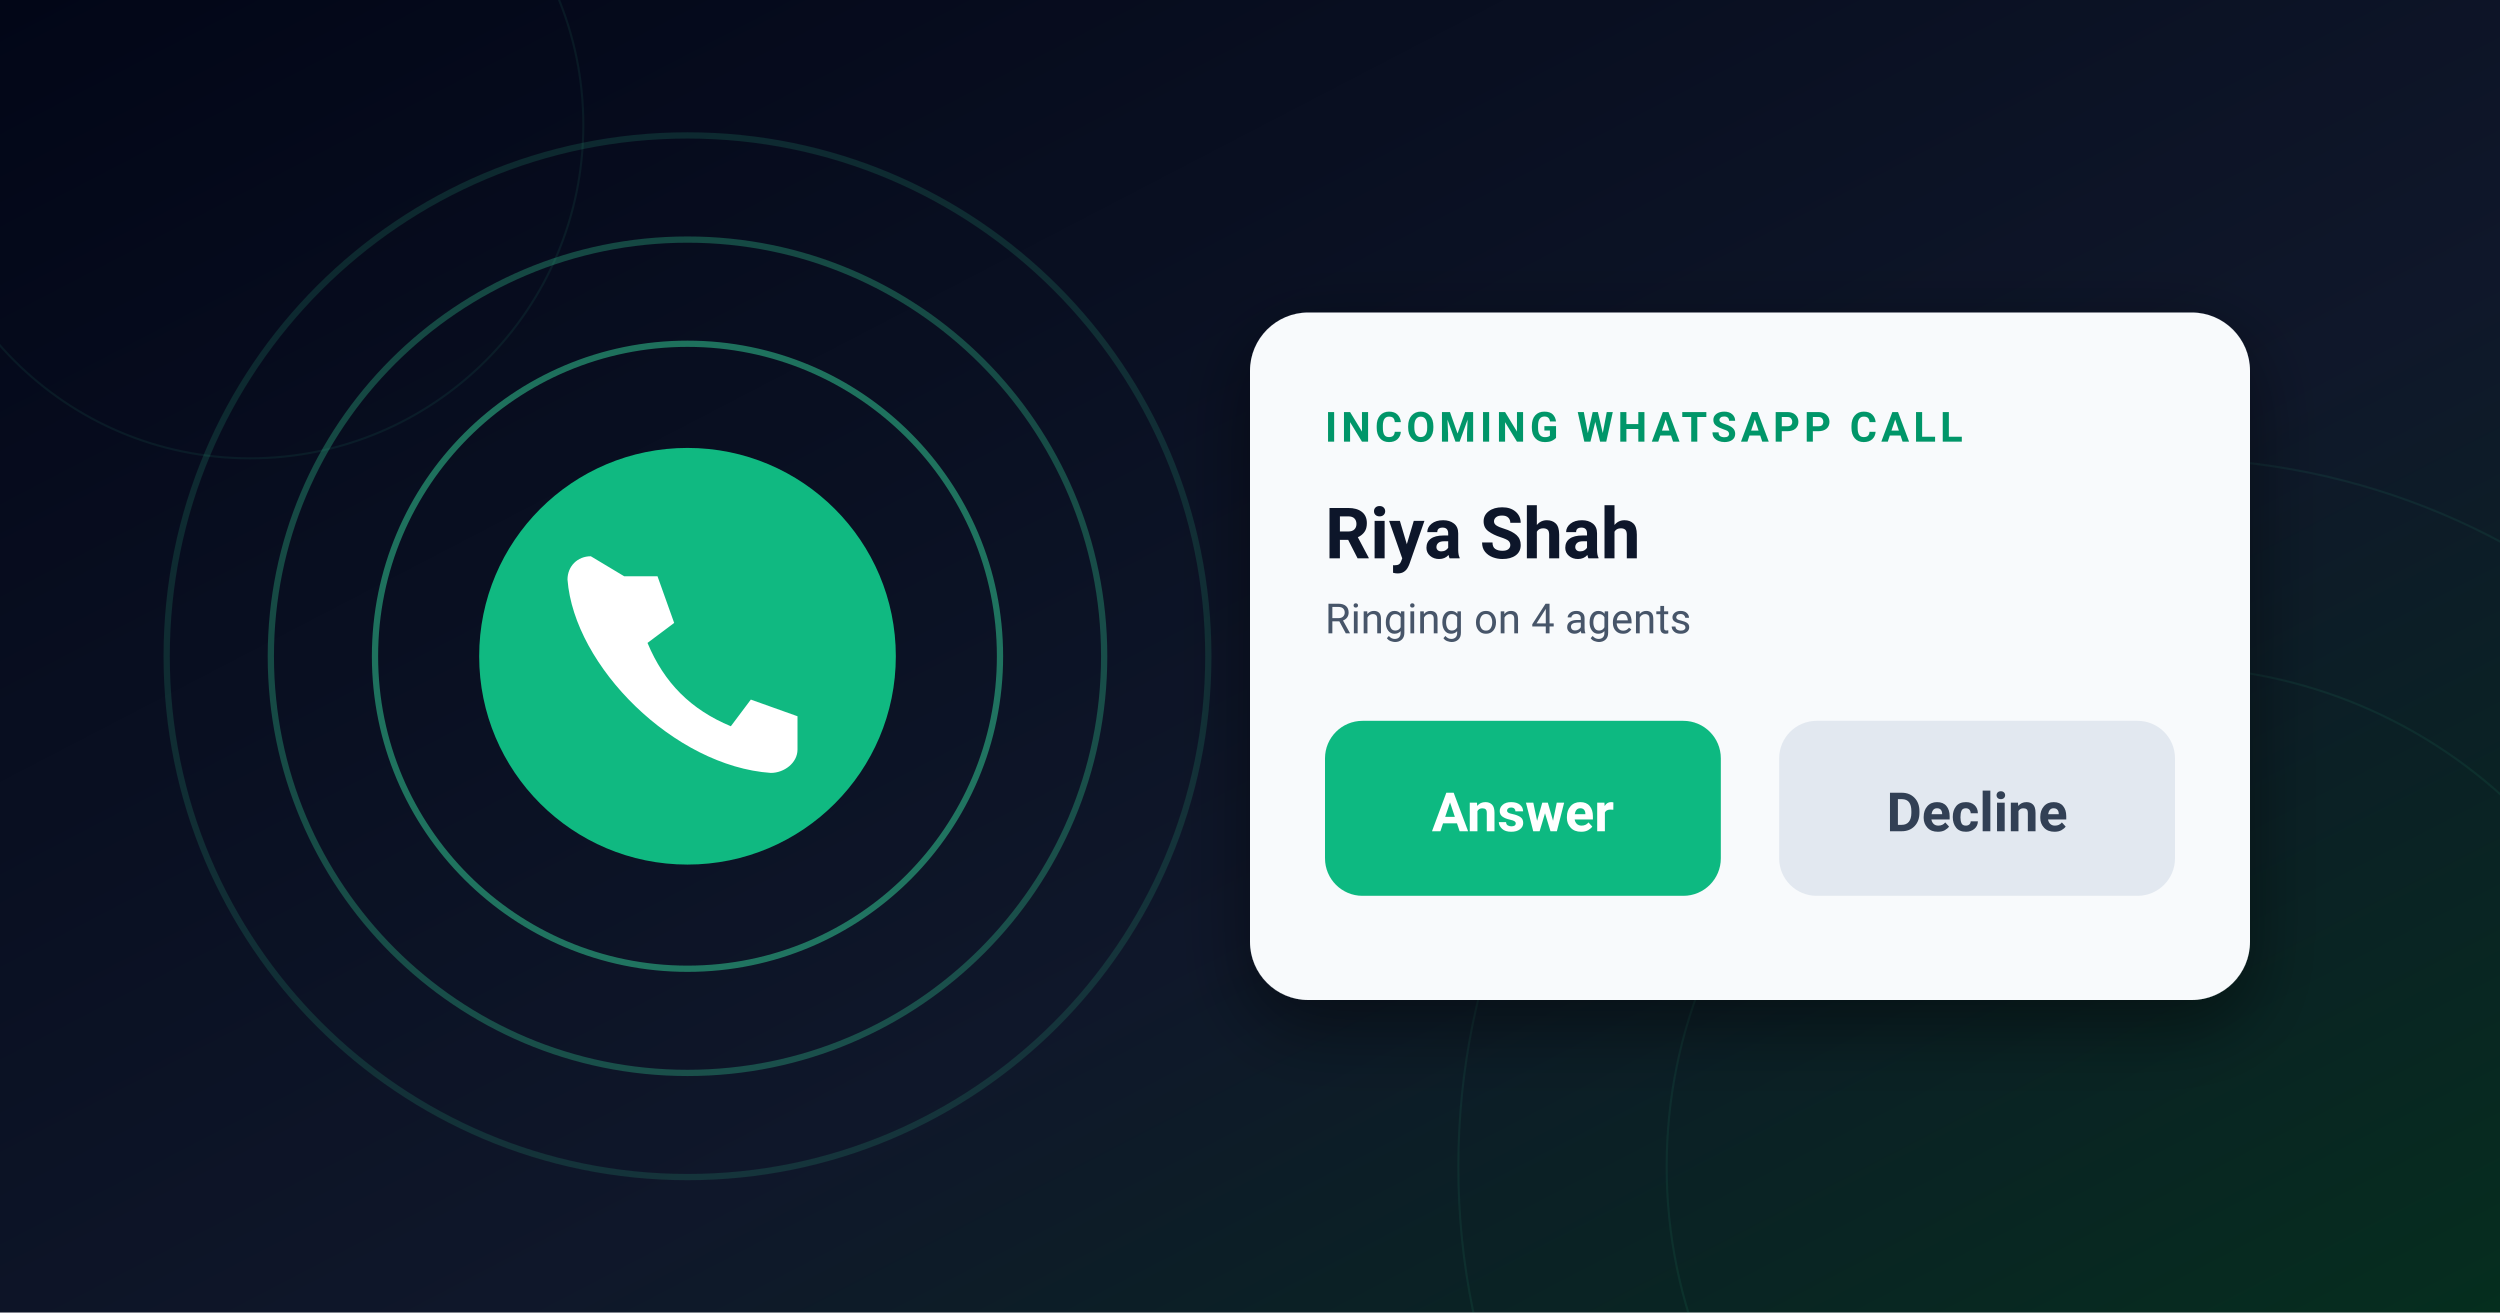
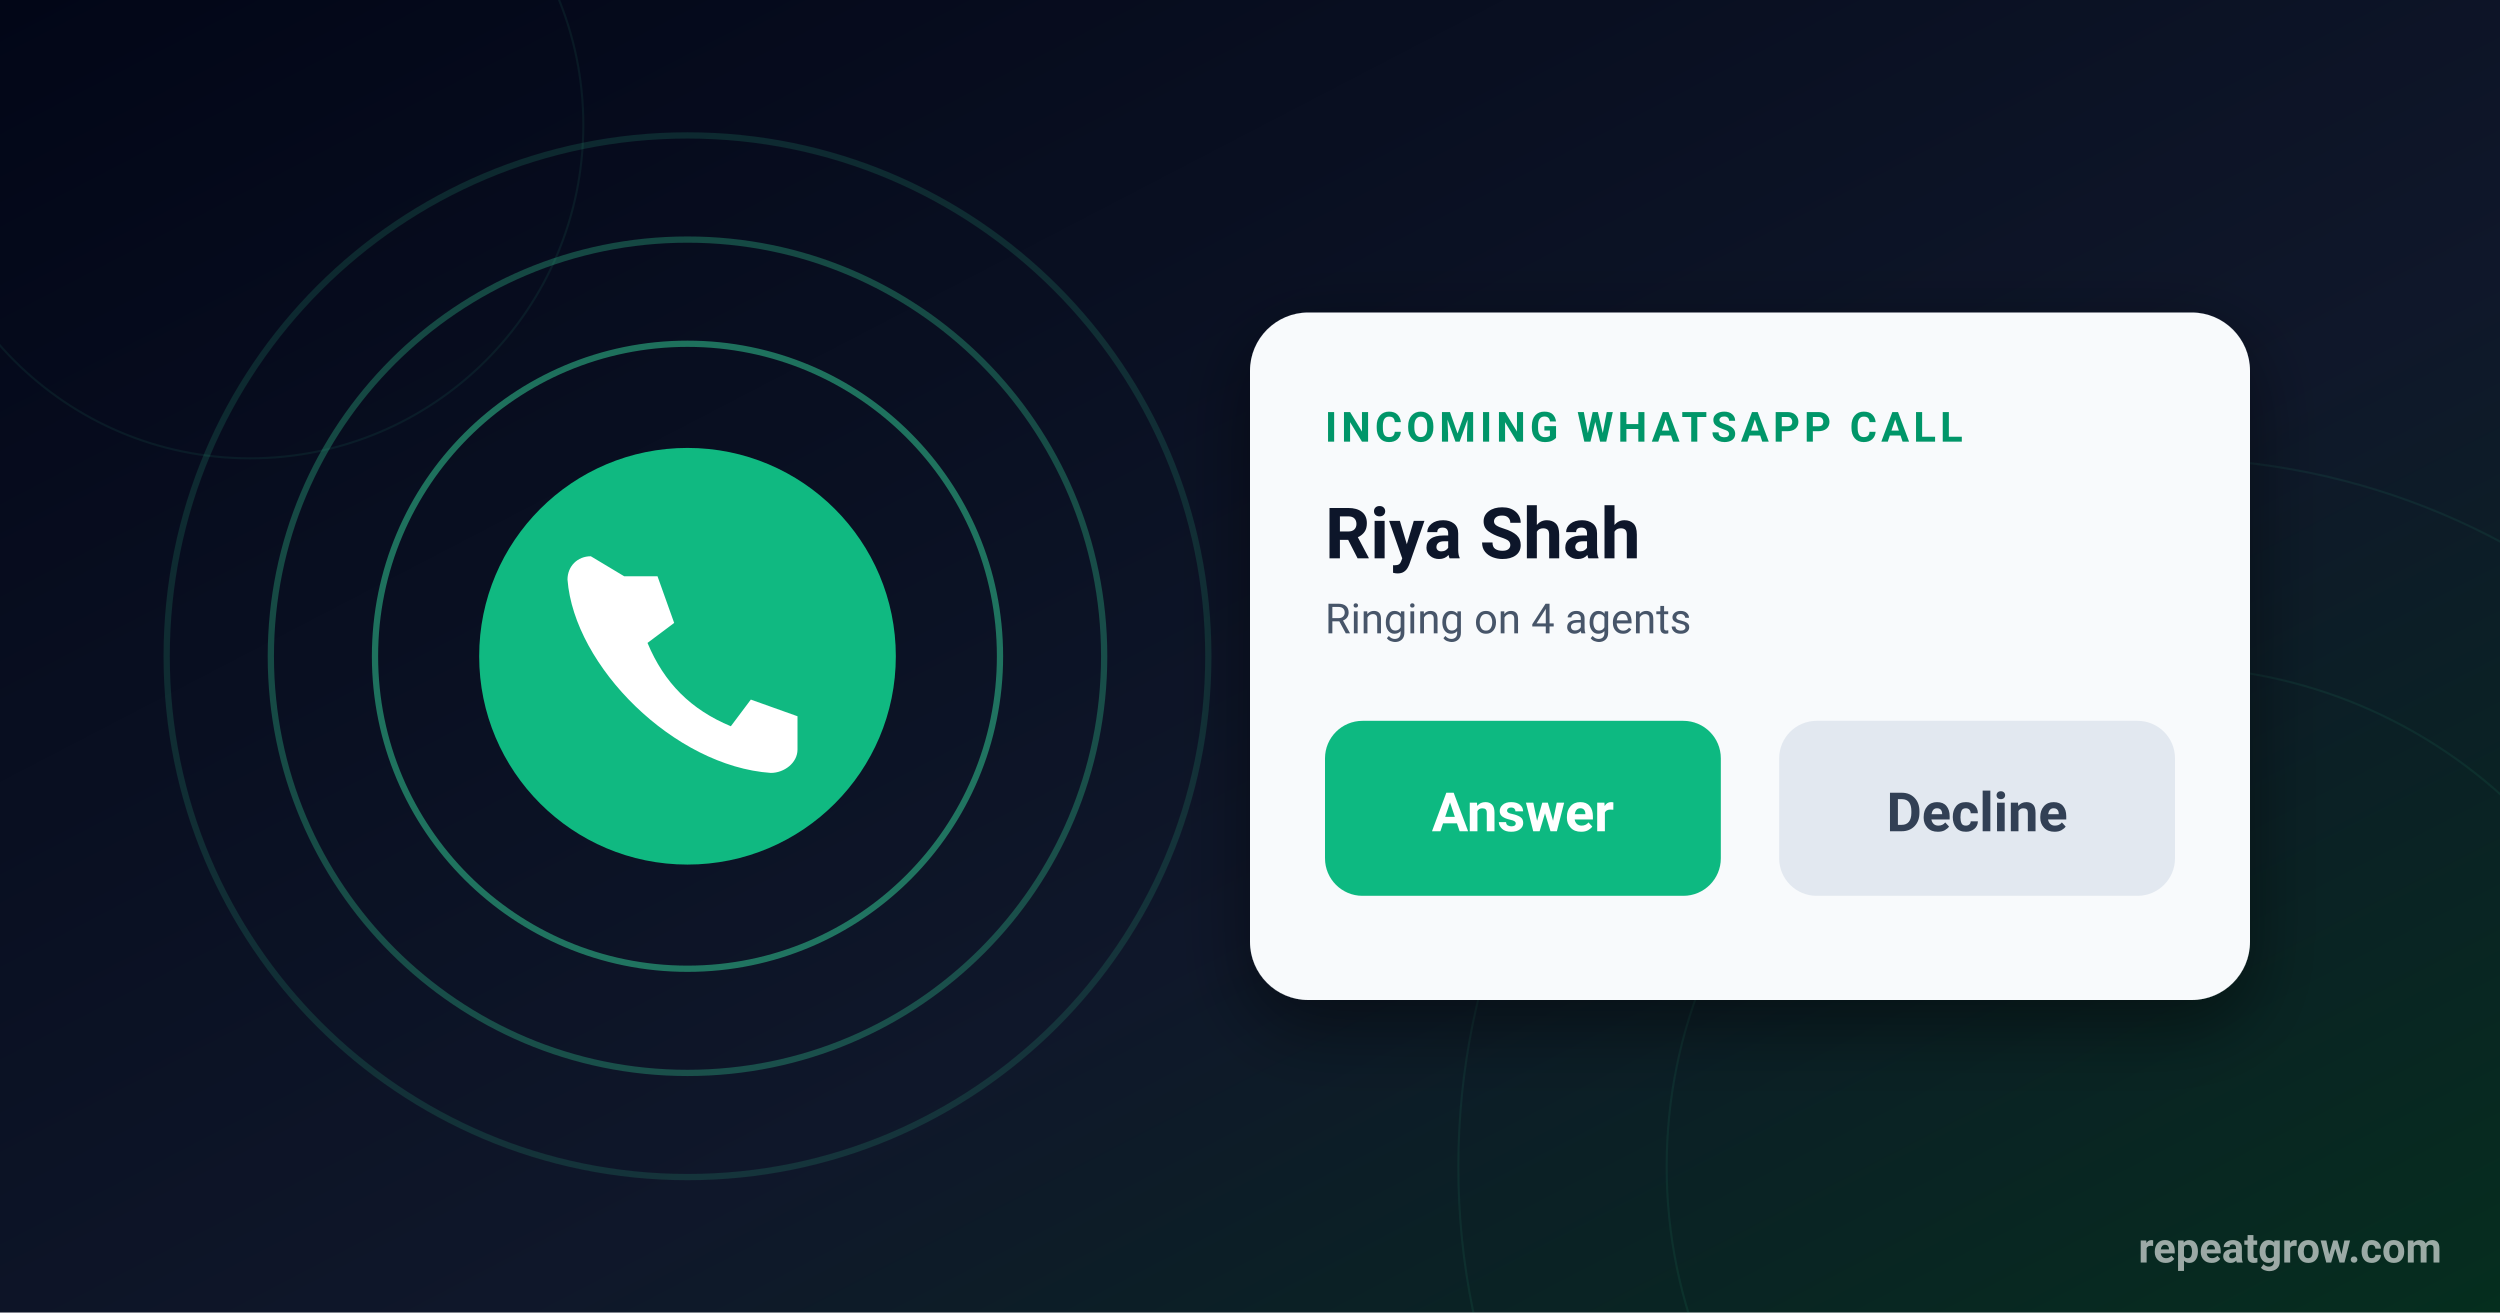
<svg xmlns="http://www.w3.org/2000/svg" viewBox="0 0 1200 630" width="1200" height="630" role="img" aria-labelledby="t">
  <defs>
    <linearGradient id="bg" x1="0" y1="0" x2="1" y2="1">
      <stop offset="0" stop-color="#020617" />
      <stop offset="0.6" stop-color="#0f172a" />
      <stop offset="1" stop-color="#052e1e" />
    </linearGradient>
    <filter id="soft" x="-20%" y="-20%" width="140%" height="140%">
      <feDropShadow dx="0" dy="12" stdDeviation="18" flood-color="#000" flood-opacity="0.45" />
    </filter>
  </defs>
  <rect width="1200" height="630" fill="url(#bg)" />
  <g opacity="0.08" stroke="#34d399" fill="none">
    <circle cx="1040" cy="560" r="240" />
    <circle cx="1040" cy="560" r="340" />
    <circle cx="120" cy="60" r="160" />
  </g>
  <g fill="none" stroke="#34d399" stroke-width="3" opacity="0.5">
    <circle cx="330" cy="315" r="150" />
    <circle cx="330" cy="315" r="200" opacity="0.6" />
    <circle cx="330" cy="315" r="250" opacity="0.3" />
  </g>
  <g transform="translate(330 315)">
    <circle r="100" fill="#10b981" />
    <path d="M-34 -44 L-14 -44 L-4 -16 L-20 -4 C-10 20 6 36 30 46 L42 30 L70 40 L70 60 C70 68 62 74 54 74 C-4 70 -64 10 -68 -42 C-68 -50 -62 -56 -54 -56 Z" fill="#ffffff" transform="scale(0.8) translate(-4 -4)" />
  </g>
  <g transform="translate(600 150)" filter="url(#soft)" font-family="Segoe UI, Roboto, Helvetica, Arial, sans-serif">
    <rect width="480" height="330" rx="28" fill="#f8fafc" />
    <text x="36" y="62" font-size="20" font-weight="700" fill="#059669" letter-spacing="2">INCOMING WHATSAPP CALL</text>
    <text x="36" y="118" font-size="34" font-weight="700" fill="#0f172a">Riya Shah</text>
    <text x="36" y="154" font-size="20" fill="#475569">Ringing on 4 agents</text>
    <rect x="36" y="196" width="190" height="84" rx="18" fill="#10b981" />
    <text x="131" y="249" text-anchor="middle" font-size="26" font-weight="700" fill="#ffffff">Answer</text>
    <rect x="254" y="196" width="190" height="84" rx="18" fill="#e2e8f0" />
    <text x="349" y="249" text-anchor="middle" font-size="26" font-weight="700" fill="#334155">Decline</text>
  </g>
+   <text id="rg-brand" x="1172" y="606" text-anchor="end" font-family="Segoe UI, Roboto, Helvetica, Arial, sans-serif" font-size="20" font-weight="600" fill="#ffffff" fill-opacity="0.6">repeatgrow.com</text>
</svg>
